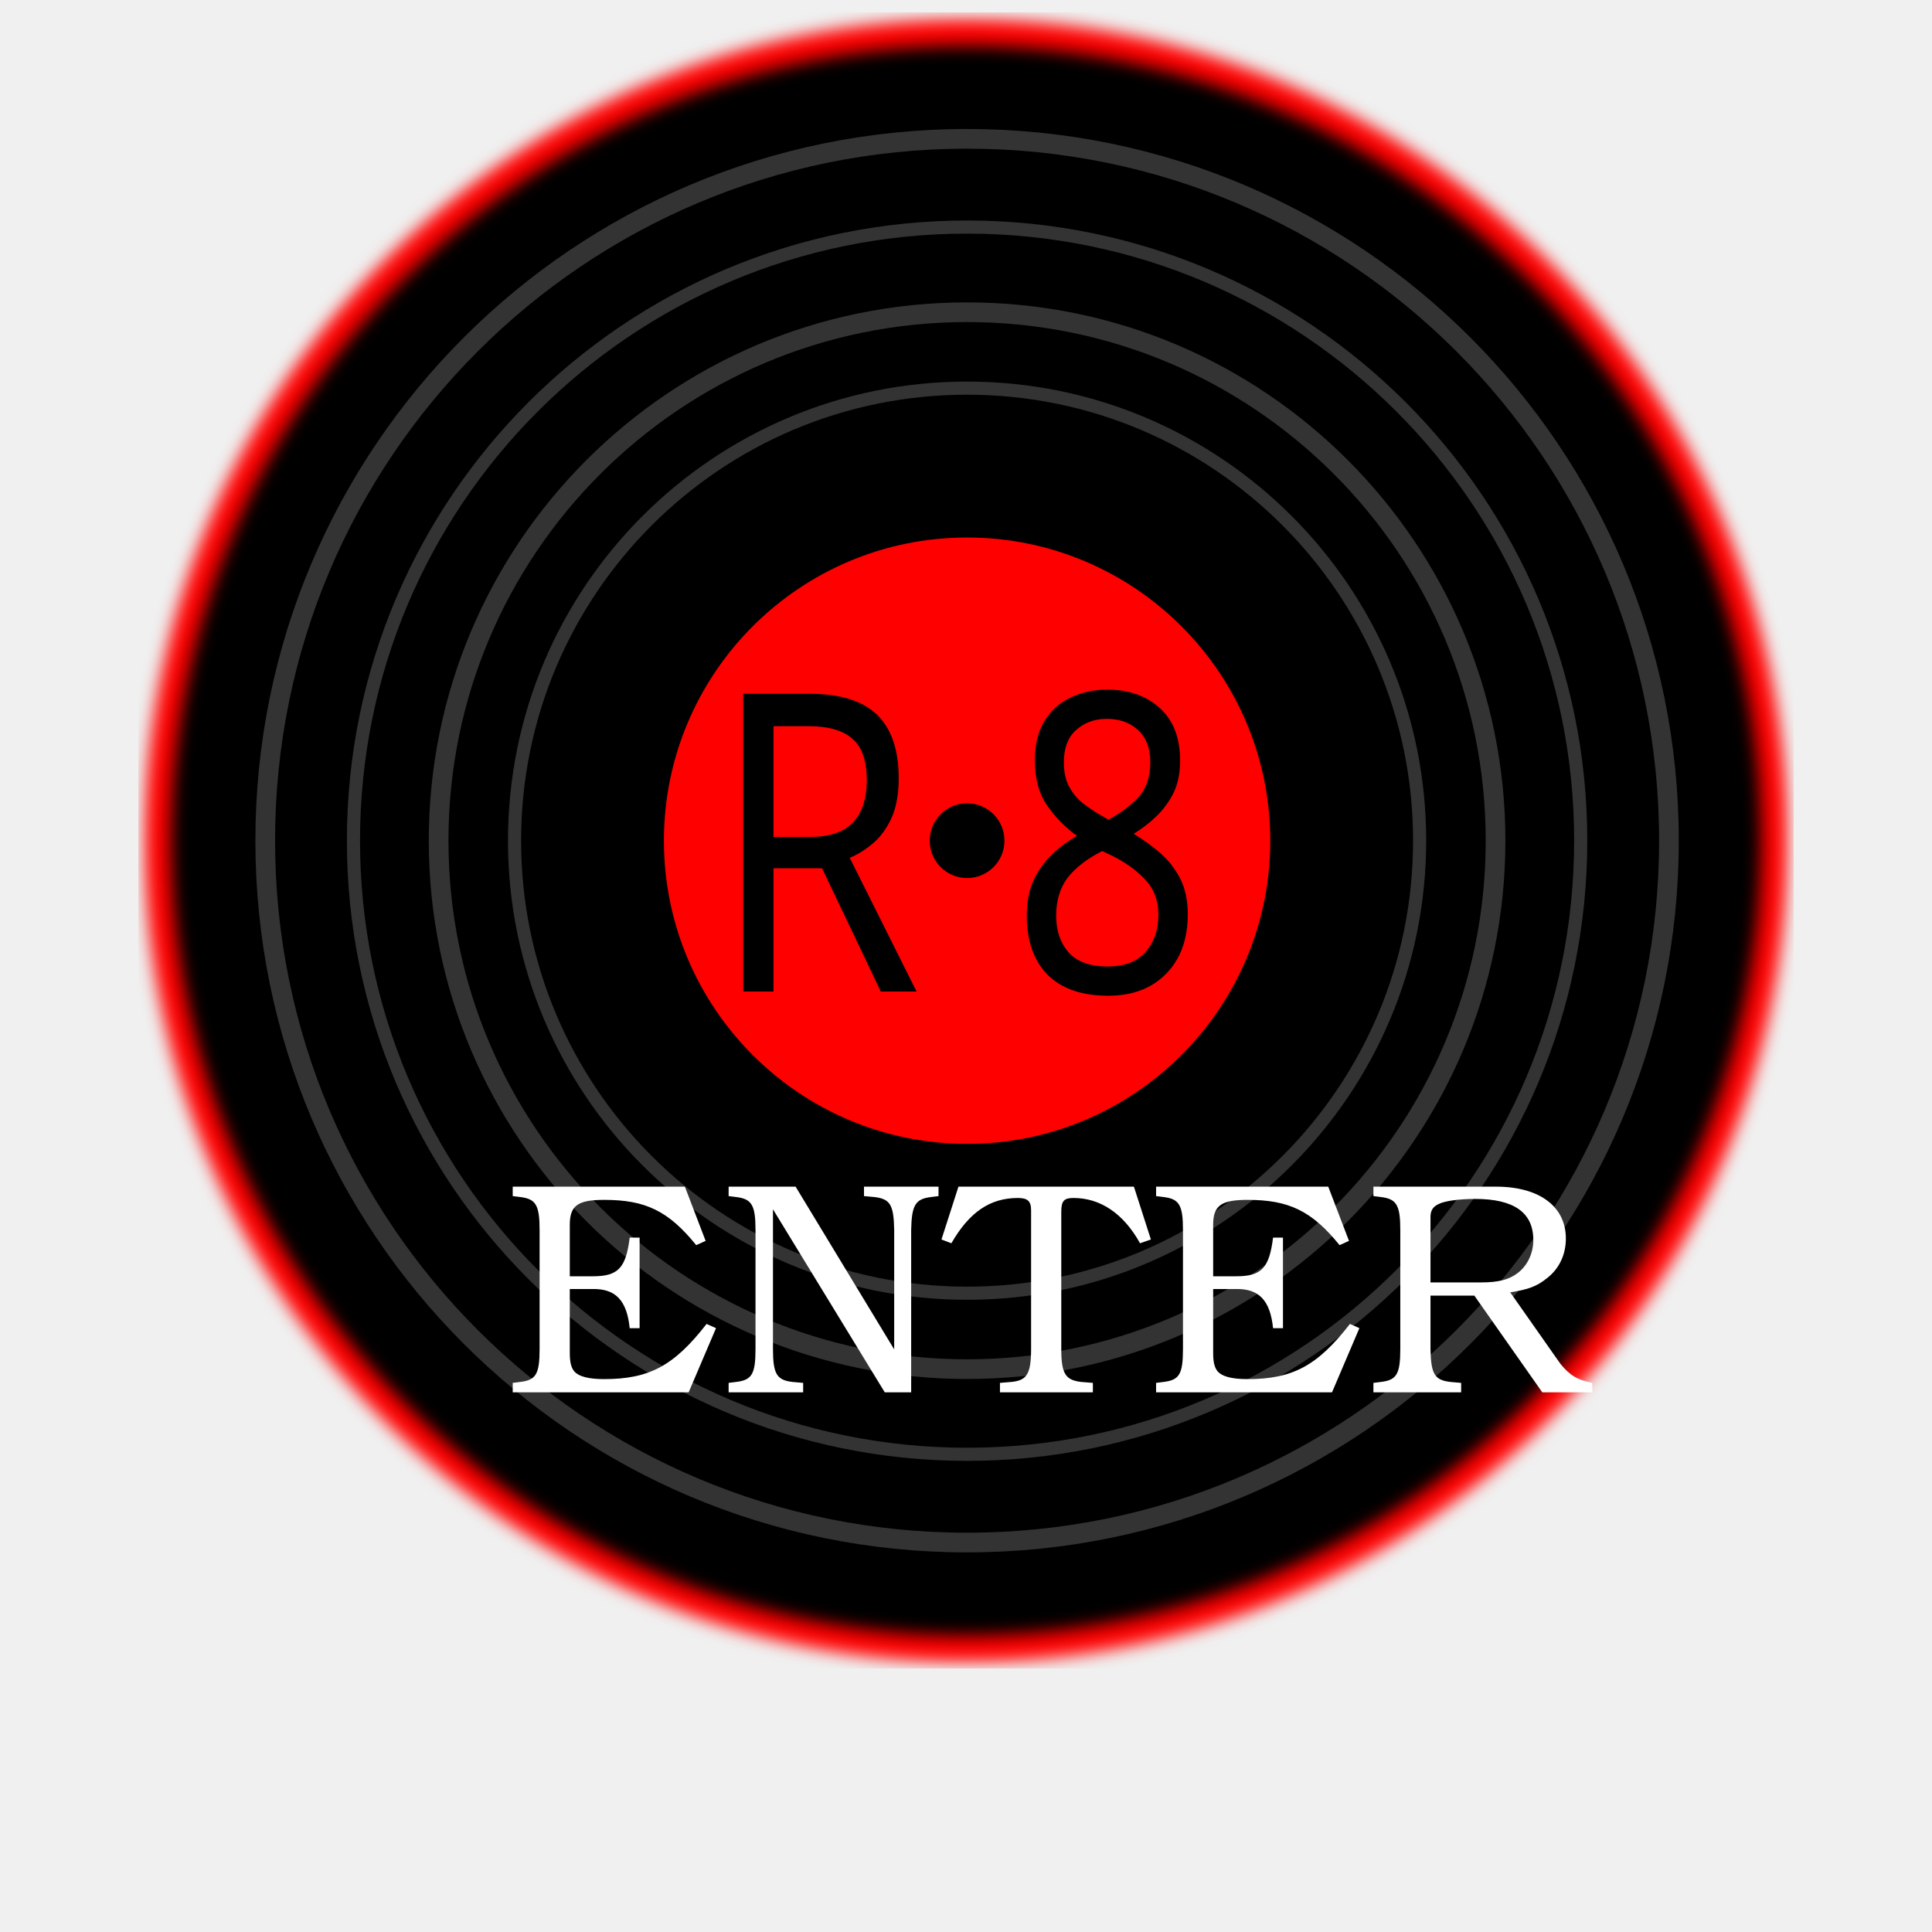
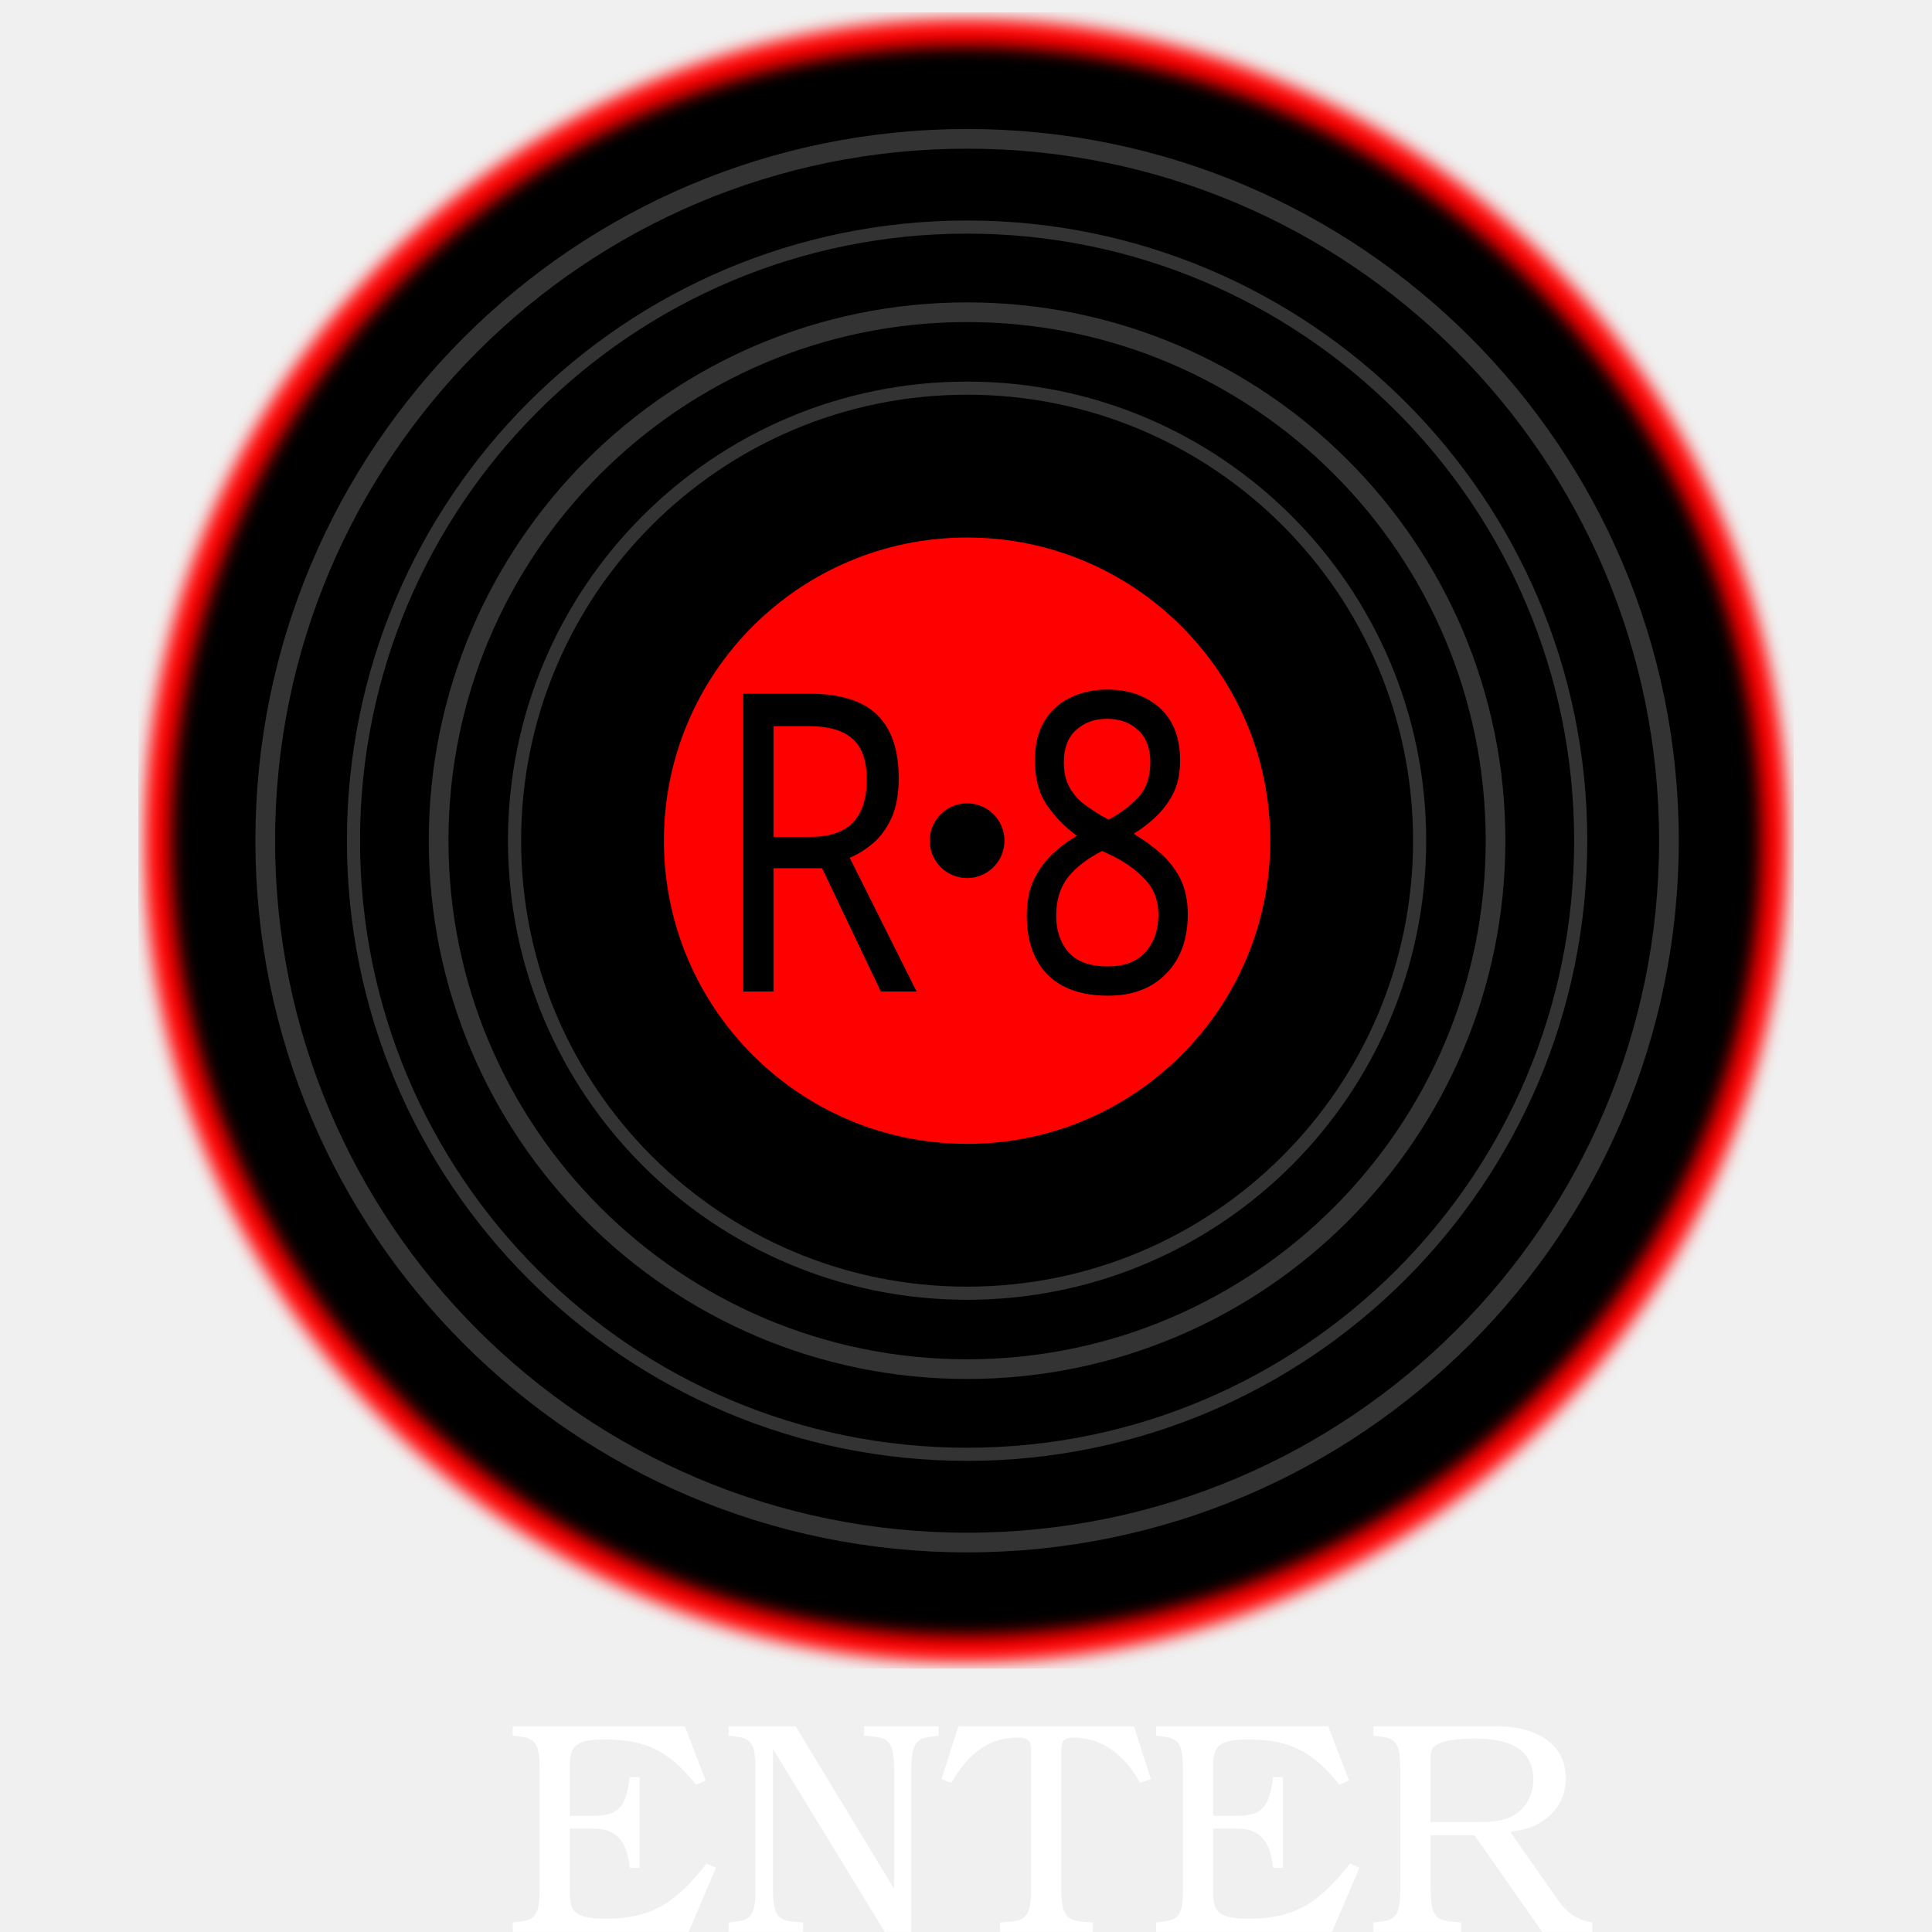
<svg xmlns="http://www.w3.org/2000/svg" width="64" height="64" viewBox="0 0 64 64" id="svg2" version="1.1">
  <defs id="defs4">
    <filter style="color-interpolation-filters:sRGB" id="filter4163" x="-0.012" width="1.024" y="-0.012" height="1.024">
      <feGaussianBlur stdDeviation="0.241" id="feGaussianBlur4165" />
    </filter>
  </defs>
  <g id="layer1" transform="translate(0,-988.3622)">
-     <g id="g3021" transform="translate(3.1651314e-8,0.00192015)">
-       <circle d="m 55.948,1020.046 c 0,13.313 -10.793,24.106 -24.106,24.106 -13.313,0 -24.106,-10.793 -24.106,-24.106 0,-13.313 10.793,-24.106 24.106,-24.106 13.313,0 24.106,10.793 24.106,24.106 z" transform="matrix(1.110567,0,0,1.110567,-3.362436,-116.6204)" r="24.106" cy="1020.046" cx="31.842" id="path3361" style="fill:#000000;stroke:#ff0000;stroke-width:0.783;stroke-miterlimit:4;stroke-dasharray:none;filter:url(#filter4163)" />
-       <circle d="m 42.079,1016.209 c 0,5.547 -4.496,10.043 -10.043,10.043 -5.547,0 -10.043,-4.496 -10.043,-10.043 0,-5.547 4.496,-10.043 10.043,-10.043 5.547,0 10.043,4.496 10.043,10.043 z" r="10.043" cy="1016.209" cx="32.036" id="path4173" style="fill:#ff0000;stroke:none" />
-       <circle d="m 33.274,1016.209 c 0,0.684 -0.554,1.238 -1.238,1.238 -0.684,0 -1.238,-0.554 -1.238,-1.238 0,-0.684 0.554,-1.238 1.238,-1.238 0.684,0 1.238,0.554 1.238,1.238 z" r="1.238" cy="1016.209" cx="32.036" id="path4169" style="fill:#000000;stroke:none" />
-       <text transform="scale(0.9028957,1.107548)" id="text4183" y="922.043" x="26.052" style="font-size:12.483px;font-style:normal;font-variant:normal;font-weight:500;font-stretch:normal;line-height:125%;letter-spacing:0px;word-spacing:0px;fill:#000000;fill-opacity:1;stroke:none;font-family:Big Caslon;-inkscape-font-specification:Big Caslon Medium" xml:space="preserve">
-         <tspan y="922.043" x="26.052" id="tspan4185">R 8</tspan>
-       </text>
-       <text id="text4140" y="1016.828" x="36.579" style="font-size:4.348px;font-style:normal;font-variant:normal;font-weight:500;font-stretch:normal;line-height:125%;letter-spacing:0px;word-spacing:0px;fill:#000000;fill-opacity:1;stroke:none;font-family:Big Caslon;-inkscape-font-specification:Big Caslon Medium" xml:space="preserve">
-         <tspan y="1016.828" x="36.579" id="tspan4142" />
-       </text>
-       <circle d="m 47.027,1016.209 c 0,8.279 -6.712,14.991 -14.991,14.991 -8.279,0 -14.991,-6.712 -14.991,-14.991 0,-8.279 6.712,-14.991 14.991,-14.991 8.279,0 14.991,6.712 14.991,14.991 z" r="14.991" cy="1016.209" cx="32.036" id="path4148" style="fill:none;stroke:#333333;stroke-width:0.435;stroke-miterlimit:4;stroke-dasharray:none" />
-       <circle d="m 49.542,1016.209 c 0,9.669 -7.838,17.506 -17.506,17.506 -9.669,0 -17.506,-7.838 -17.506,-17.506 0,-9.668 7.838,-17.506 17.506,-17.506 9.669,0 17.506,7.838 17.506,17.506 z" r="17.506" cy="1016.209" cx="32.036" id="path4150" style="fill:none;stroke:#333333;stroke-width:0.652;stroke-miterlimit:4;stroke-dasharray:none" />
-       <circle d="m 52.362,1016.209 c 0,11.226 -9.101,20.327 -20.327,20.327 -11.226,0 -20.327,-9.101 -20.327,-20.327 0,-11.226 9.101,-20.327 20.327,-20.327 11.226,0 20.327,9.101 20.327,20.327 z" r="20.327" cy="1016.209" cx="32.036" id="path4152" style="fill:none;stroke:#333333;stroke-width:0.435;stroke-miterlimit:4;stroke-dasharray:none" />
-       <circle d="m 55.286,1016.209 c 0,12.841 -10.409,23.25 -23.25,23.25 -12.841,0 -23.25,-10.409 -23.25,-23.25 0,-12.841 10.409,-23.25 23.25,-23.25 12.841,0 23.25,10.41 23.25,23.25 z" r="23.25" cy="1016.209" cx="32.036" id="path4156" style="fill:none;stroke:#333333;stroke-width:0.652;stroke-miterlimit:4;stroke-dasharray:none" />
-     </g>
+     <circle style="fill:#000000;stroke:#ff0000;stroke-width:0.783;stroke-miterlimit:4;stroke-dasharray:none;filter:url(#filter4163)" id="path3361" cx="31.842" cy="1020.046" r="24.106" transform="matrix(1.110567,0,0,1.110567,-3.362436,-116.6184)" d="m 55.948,1020.046 c 0,13.313 -10.793,24.106 -24.106,24.106 -13.313,0 -24.106,-10.793 -24.106,-24.106 0,-13.313 10.793,-24.106 24.106,-24.106 13.313,0 24.106,10.793 24.106,24.106 z" />
+     <circle style="fill:#ff0000;stroke:none" id="path4173" cx="32.036" cy="1016.209" r="10.043" d="m 42.079,1016.209 c 0,5.547 -4.496,10.043 -10.043,10.043 -5.547,0 -10.043,-4.496 -10.043,-10.043 0,-5.547 4.496,-10.043 10.043,-10.043 5.547,0 10.043,4.496 10.043,10.043 z" transform="translate(3.1651314e-8,0.00192015)" />
+     <circle style="fill:#000000;stroke:none" id="path4169" cx="32.036" cy="1016.209" r="1.238" d="m 33.274,1016.209 c 0,0.684 -0.554,1.238 -1.238,1.238 -0.684,0 -1.238,-0.554 -1.238,-1.238 0,-0.684 0.554,-1.238 1.238,-1.238 0.684,0 1.238,0.554 1.238,1.238 z" transform="translate(3.1651314e-8,0.00192015)" />
+     <text xml:space="preserve" style="font-size:12.483px;font-style:normal;font-variant:normal;font-weight:500;font-stretch:normal;line-height:125%;letter-spacing:0px;word-spacing:0px;fill:#000000;fill-opacity:1;stroke:none;font-family:Big Caslon;-inkscape-font-specification:Big Caslon Medium" x="26.052" y="922.045" id="text4183" transform="scale(0.9028957,1.107548)">
+       <tspan id="tspan4185" x="26.052" y="922.045">R 8</tspan>
+     </text>
+     <text xml:space="preserve" style="font-size:4.348px;font-style:normal;font-variant:normal;font-weight:500;font-stretch:normal;line-height:125%;letter-spacing:0px;word-spacing:0px;fill:#000000;fill-opacity:1;stroke:none;font-family:Big Caslon;-inkscape-font-specification:Big Caslon Medium" x="36.579" y="1016.83" id="text4140">
+       <tspan id="tspan4142" x="36.579" y="1016.83" />
+     </text>
+     <circle style="fill:none;stroke:#333333;stroke-width:0.435;stroke-miterlimit:4;stroke-dasharray:none" id="path4148" cx="32.036" cy="1016.209" r="14.991" d="m 47.027,1016.209 c 0,8.279 -6.712,14.991 -14.991,14.991 -8.279,0 -14.991,-6.712 -14.991,-14.991 0,-8.279 6.712,-14.991 14.991,-14.991 8.279,0 14.991,6.712 14.991,14.991 z" transform="translate(3.1651314e-8,0.00192015)" />
+     <circle style="fill:none;stroke:#333333;stroke-width:0.652;stroke-miterlimit:4;stroke-dasharray:none" id="path4150" cx="32.036" cy="1016.209" r="17.506" d="m 49.542,1016.209 c 0,9.669 -7.838,17.506 -17.506,17.506 -9.669,0 -17.506,-7.838 -17.506,-17.506 0,-9.668 7.838,-17.506 17.506,-17.506 9.669,0 17.506,7.838 17.506,17.506 z" transform="translate(3.1651314e-8,0.00192015)" />
+     <circle style="fill:none;stroke:#333333;stroke-width:0.435;stroke-miterlimit:4;stroke-dasharray:none" id="path4152" cx="32.036" cy="1016.209" r="20.327" d="m 52.362,1016.209 c 0,11.226 -9.101,20.327 -20.327,20.327 -11.226,0 -20.327,-9.101 -20.327,-20.327 0,-11.226 9.101,-20.327 20.327,-20.327 11.226,0 20.327,9.101 20.327,20.327 z" transform="translate(3.1651314e-8,0.00192015)" />
+     <circle style="fill:none;stroke:#333333;stroke-width:0.652;stroke-miterlimit:4;stroke-dasharray:none" id="path4156" cx="32.036" cy="1016.209" r="23.25" d="m 55.286,1016.209 c 0,12.841 -10.409,23.25 -23.25,23.25 -12.841,0 -23.25,-10.409 -23.25,-23.25 0,-12.841 10.409,-23.25 23.25,-23.25 12.841,0 23.25,10.41 23.25,23.25 z" transform="translate(3.1651314e-8,0.00192015)" />
    <text xml:space="preserve" style="font-size:14.137px;font-style:normal;font-variant:normal;font-weight:500;font-stretch:normal;line-height:125%;letter-spacing:0px;word-spacing:0px;fill:#ff0000;fill-opacity:1;stroke:none;font-family:Big Caslon;-inkscape-font-specification:Big Caslon Medium" x="-1.237" y="1487.274" id="text4190" transform="scale(1.413695,0.707366)">
      <tspan id="tspan4192" x="-1.237" y="1487.274" />
    </text>
-     <text xml:space="preserve" style="font-size:10px;font-style:normal;font-variant:normal;font-weight:normal;font-stretch:normal;line-height:125%;letter-spacing:0px;word-spacing:0px;fill:#ffffff;fill-opacity:1;stroke:none;font-family:URW Bookman L;-inkscape-font-specification:URW Bookman L" x="16.673" y="1034.484" id="text3034">
-       <tspan id="tspan3036" x="16.673" y="1034.484">ENTER</tspan>
+     <text xml:space="preserve" style="font-size:10px;font-style:normal;font-variant:normal;font-weight:normal;font-stretch:normal;line-height:125%;letter-spacing:0px;word-spacing:0px;fill:#ffffff;fill-opacity:1;stroke:none;font-family:URW Bookman L;-inkscape-font-specification:URW Bookman L" x="16.673" y="1052.362" id="text3034">
+       <tspan id="tspan3036" x="16.673" y="1052.362">ENTER</tspan>
    </text>
  </g>
</svg>
